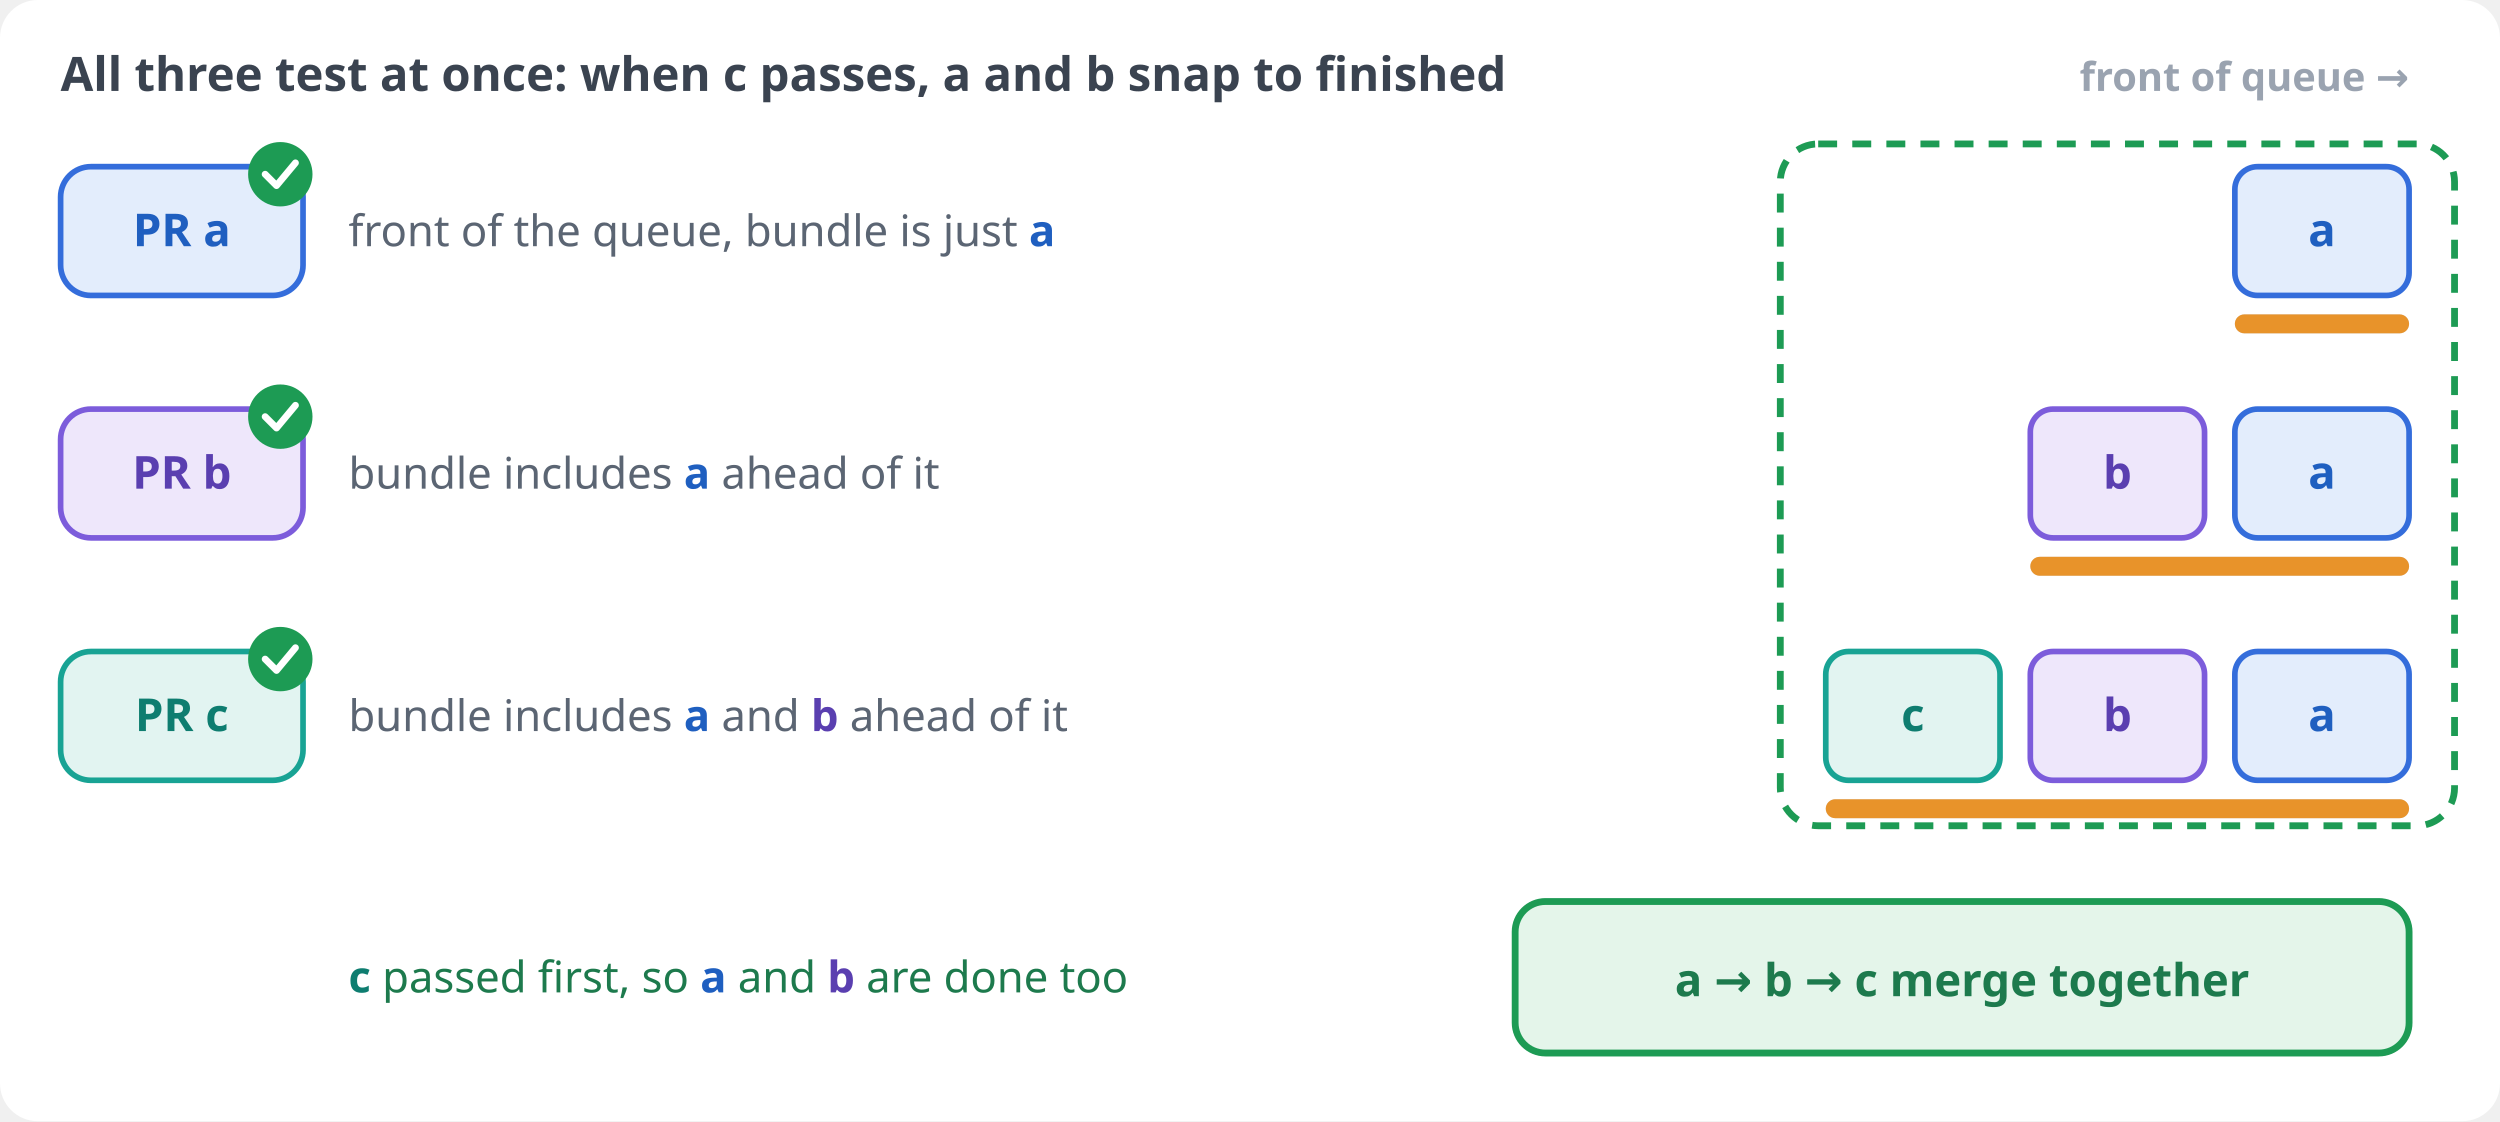
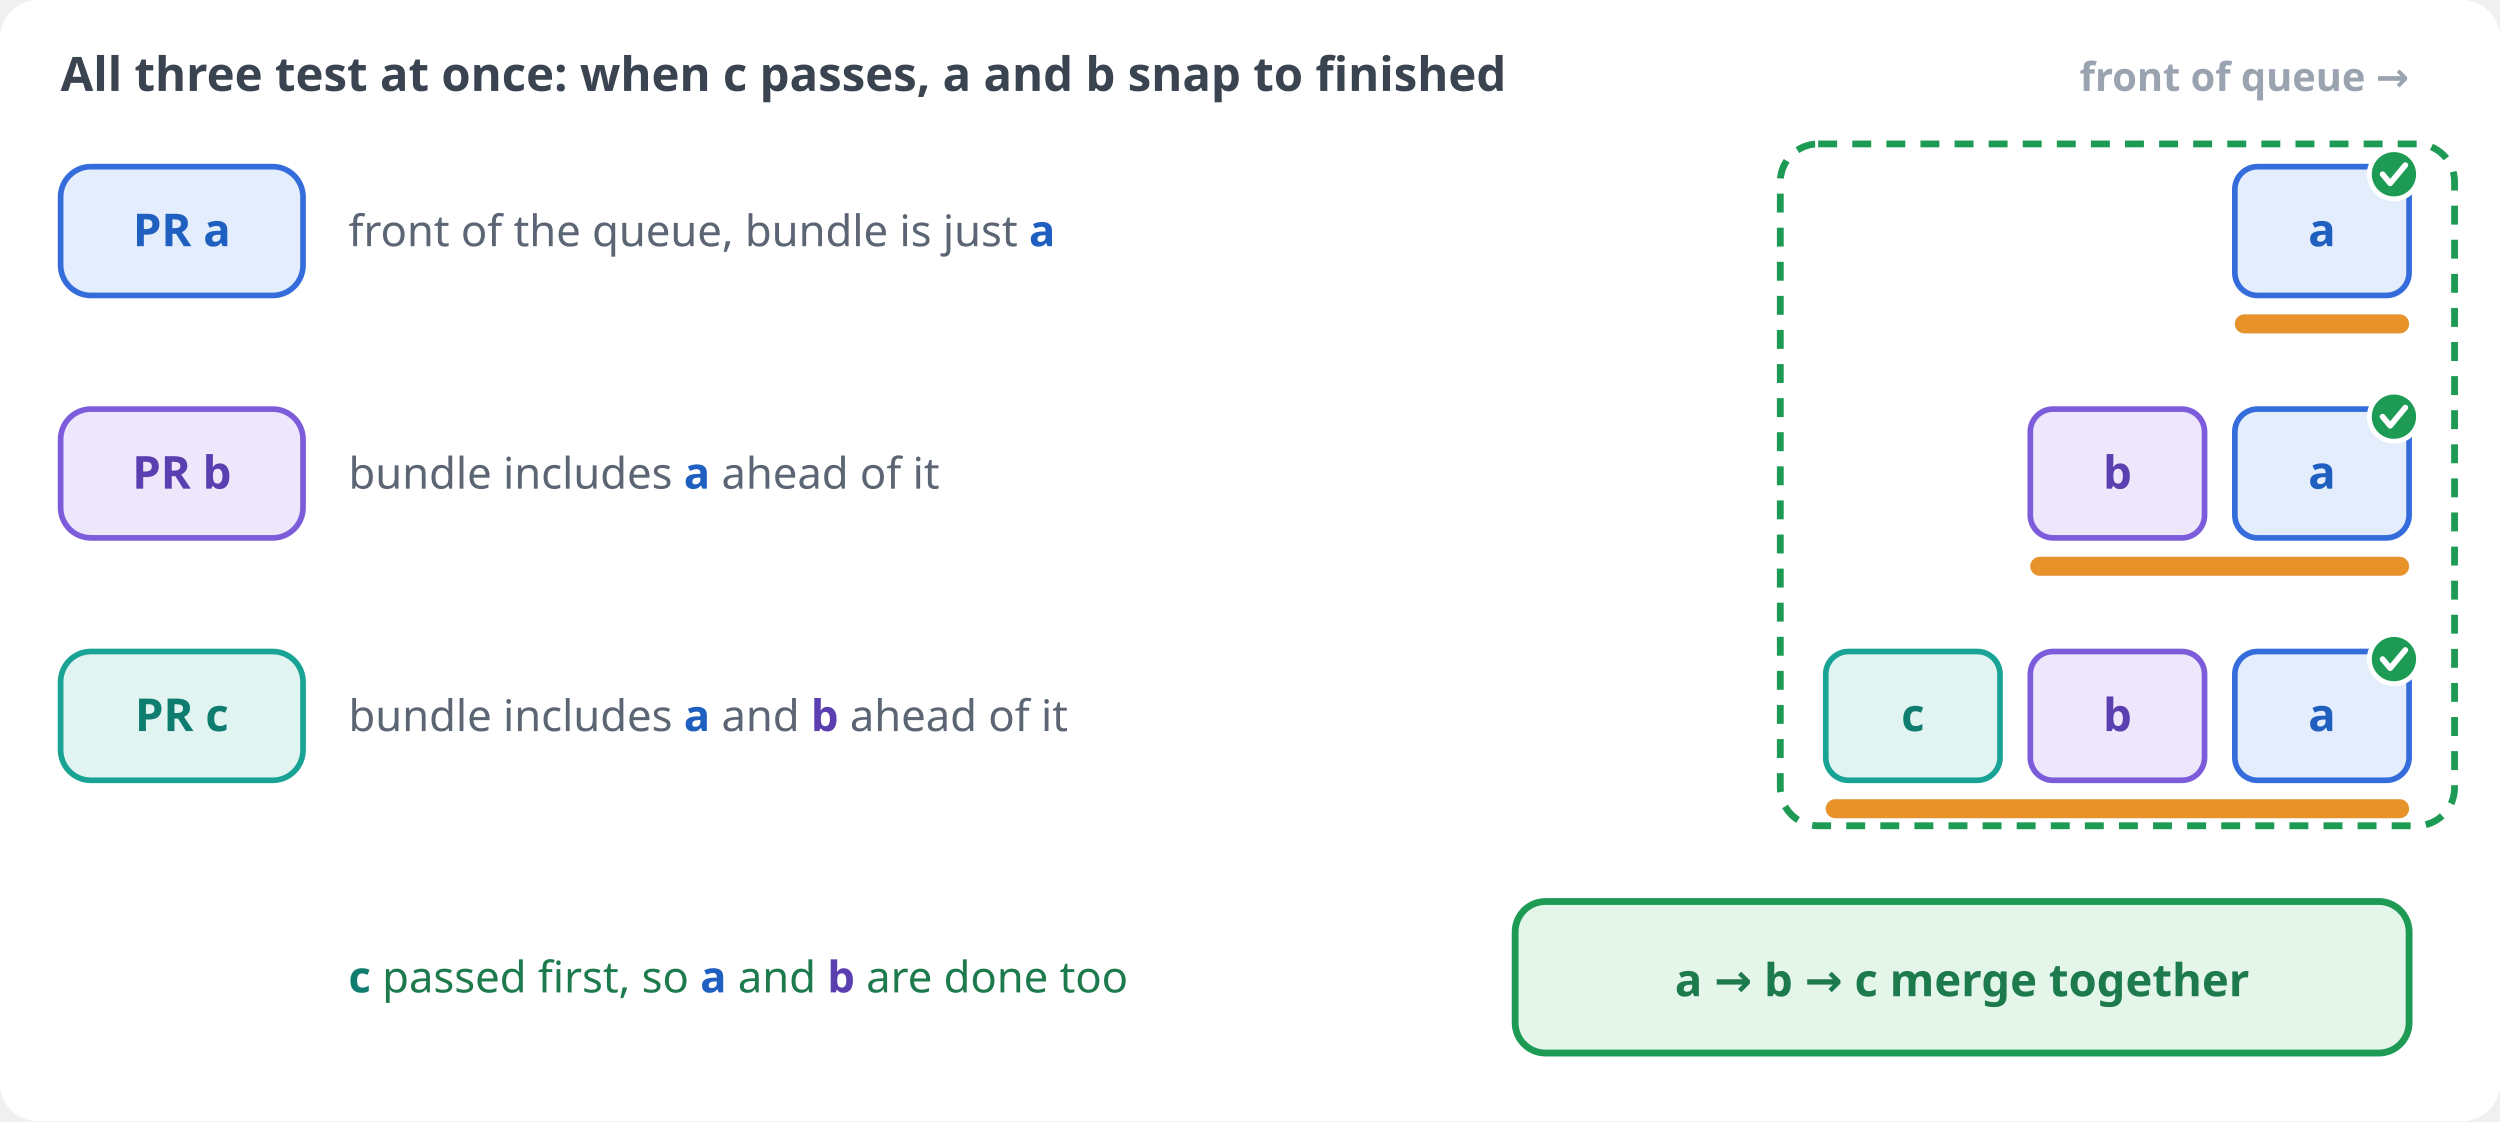
- <svg xmlns="http://www.w3.org/2000/svg" viewBox="0 0 660 296" width="660" height="296" role="img" aria-label="A right-anchored predictive queue ordered front to back: PR a is at the front (far right) with only its own tile; PR b is tested with a's code ahead; PR c is tested with a and b's code ahead. The three test bundles run concurrently with no idle time. As soon as c (the back PR) passes, the queue knows a, b and c are proven together, so all three merge at once in a single synchronized step.">
+ <svg xmlns="http://www.w3.org/2000/svg" viewBox="0 0 660 296" width="660" height="296" role="img" aria-label="A right-anchored predictive queue ordered front to back: PR a is at the front (far right) with only its own tile; PR b is tested with a's code ahead; PR c is tested with a and b's code ahead. All three test at once at different speeds. The moment c (the back PR) passes, a and b snap to finished, a green check badge appears on each, and all three merge together.">
  <style>
    .bar { transform-box: fill-box; transform-origin: left center; }
-     .barA { animation: omBarA 6s linear infinite; }
-     .barB { animation: omBarB 6s linear infinite; }
-     .barC { animation: omBarC 6s linear infinite; }
-     .checkA { animation: omCheckA 6s linear infinite; }
-     .checkB { animation: omCheckB 6s linear infinite; }
-     .checkC { animation: omCheckC 6s linear infinite; }
-     .proof { animation: omProof 6s linear infinite; }
-     .mergeGlow { animation: omMerge 6s linear infinite; }
-     /* c: fastest, completes 42%, turns green 44% (the trigger) */
-     @keyframes omBarC { 0%,8% { transform: scaleX(0); fill: #e8932a; } 42% { transform: scaleX(1); fill: #e8932a; } 44%,100% { transform: scaleX(1); fill: #1d9b54; } }
+     .barA { animation: omBarA 9s linear infinite; }
+     .barB { animation: omBarB 9s linear infinite; }
+     .barC { animation: omBarC 9s linear infinite; }
+     .badgeA { animation: omBadgeA 9s linear infinite; }
+     .badgeB { animation: omBadgeB 9s linear infinite; }
+     .badgeC { animation: omBadgeC 9s linear infinite; }
+     .proof { animation: omProof 9s linear infinite; }
+     .mergeGlow { animation: omMerge 9s linear infinite; }
+     /* c: fastest, completes 44%, turns green 45% (the trigger) */
+     @keyframes omBarC { 0%,6% { transform: scaleX(0); fill: #e8932a; } 44% { transform: scaleX(1); fill: #e8932a; } 45%,100% { transform: scaleX(1); fill: #1d9b54; } }
    /* b: medium speed, only ~69% done when c passes, then SNAPS to full+green */
-     @keyframes omBarB { 0%,8% { transform: scaleX(0); fill: #e8932a; } 44% { transform: scaleX(0.69); fill: #e8932a; } 45%,100% { transform: scaleX(1); fill: #1d9b54; } }
+     @keyframes omBarB { 0%,6% { transform: scaleX(0); fill: #e8932a; } 45% { transform: scaleX(0.69); fill: #e8932a; } 46%,100% { transform: scaleX(1); fill: #1d9b54; } }
    /* a: slowest, only ~58% done when c passes, then SNAPS to full+green */
-     @keyframes omBarA { 0%,8% { transform: scaleX(0); fill: #e8932a; } 44% { transform: scaleX(0.58); fill: #e8932a; } 45%,100% { transform: scaleX(1); fill: #1d9b54; } }
-     @keyframes omCheckC { 0%,42% { opacity: 0; } 44%,94% { opacity: 1; } 98%,100% { opacity: 0; } }
-     @keyframes omCheckA { 0%,44% { opacity: 0; } 46%,94% { opacity: 1; } 98%,100% { opacity: 0; } }
-     @keyframes omCheckB { 0%,44% { opacity: 0; } 46%,94% { opacity: 1; } 98%,100% { opacity: 0; } }
-     @keyframes omProof { 0%,44% { opacity: 0; } 50%,94% { opacity: 1; } 98%,100% { opacity: 0; } }
-     @keyframes omMerge { 0%,72% { opacity: 0; } 76%,92% { opacity: 1; } 96%,100% { opacity: 0; } }
+     @keyframes omBarA { 0%,6% { transform: scaleX(0); fill: #e8932a; } 45% { transform: scaleX(0.58); fill: #e8932a; } 46%,100% { transform: scaleX(1); fill: #1d9b54; } }
+     @keyframes omBadgeC { 0%,44% { opacity: 0; } 46%,100% { opacity: 1; } }
+     @keyframes omBadgeA { 0%,46% { opacity: 0; } 48%,100% { opacity: 1; } }
+     @keyframes omBadgeB { 0%,46% { opacity: 0; } 48%,100% { opacity: 1; } }
+     @keyframes omProof { 0%,46% { opacity: 0; } 51%,100% { opacity: 1; } }
+     @keyframes omMerge { 0%,60% { opacity: 0; } 66%,100% { opacity: 1; } }
    @media (prefers-reduced-motion: reduce) {
-       .barA, .barB, .barC, .checkA, .checkB, .checkC, .proof, .mergeGlow { animation: none; }
+       .barA, .barB, .barC, .badgeA, .badgeB, .badgeC, .proof, .mergeGlow { animation: none; }
      .bar { transform: scaleX(1); fill: #1d9b54; }
-       .checkA, .checkB, .checkC, .proof, .mergeGlow { opacity: 1; }
+       .badgeA, .badgeB, .badgeC, .proof, .mergeGlow { opacity: 1; }
    }
  </style>
  <rect x="0" y="0" width="660" height="296" rx="10" fill="#ffffff" />
  <text x="16" y="24" font-family="ui-sans-serif, system-ui, sans-serif" font-size="12.5" font-weight="700" fill="#3a4350">All three test at once: when c passes, a and b snap to finished</text>
  <text x="636" y="24" text-anchor="end" font-family="ui-sans-serif, system-ui, sans-serif" font-size="10.5" font-weight="600" fill="#9aa3b0">front of queue →</text>
  <g class="proof" font-family="ui-sans-serif, system-ui, sans-serif">
    <rect x="470" y="38" width="178" height="180" rx="10" fill="none" stroke="#1d9b54" stroke-width="1.8" stroke-dasharray="5 4" />
    <text x="92" y="262" font-size="11.5" fill="#1d7a4d">
      <tspan font-weight="700" fill="#0e7d70">c</tspan> passed first, so <tspan font-weight="700" fill="#1f5fc0">a</tspan> and <tspan font-weight="700" fill="#5a3fb0">b</tspan> are done too</text>
  </g>
  <g font-family="ui-sans-serif, system-ui, sans-serif">
    <rect x="16" y="44" width="64" height="34" rx="8" fill="#e3edfc" stroke="#346DDB" stroke-width="1.5" />
    <text x="48" y="65" text-anchor="middle" font-size="12" font-weight="700" fill="#1f5fc0">PR a</text>
-     <g class="checkA">
-       <circle cx="74" cy="46" r="8.5" fill="#1d9b54" />
-       <polyline points="70,46 73,49 78,43" fill="none" stroke="#fff" stroke-width="1.8" stroke-linecap="round" stroke-linejoin="round" />
-     </g>
    <text x="92" y="65" font-size="11.5" fill="#5b6573">front of the queue, bundle is just <tspan font-weight="600" fill="#1f5fc0">a</tspan>
    </text>
    <rect x="590" y="44" width="46" height="34" rx="6" fill="#e3edfc" stroke="#346DDB" stroke-width="1.5" />
    <text x="613" y="65" text-anchor="middle" font-size="12" font-weight="700" fill="#1f5fc0">a</text>
    <rect x="590" y="83" width="46" height="5" rx="2.5" fill="#d9dee6" />
    <rect class="bar barA" x="590" y="83" width="46" height="5" rx="2.5" fill="#e8932a" />
+     <g class="badgeA">
+       <circle cx="632" cy="46" r="6.5" fill="#1d9b54" stroke="#fff" stroke-width="1.3" />
+       <polyline points="629,46 631,48.4 635,43.6" fill="none" stroke="#fff" stroke-width="1.5" stroke-linecap="round" stroke-linejoin="round" />
+     </g>
  </g>
  <g font-family="ui-sans-serif, system-ui, sans-serif">
    <rect x="16" y="108" width="64" height="34" rx="8" fill="#eee7fb" stroke="#7c5cdb" stroke-width="1.5" />
    <text x="48" y="129" text-anchor="middle" font-size="12" font-weight="700" fill="#5a3fb0">PR b</text>
-     <g class="checkB">
-       <circle cx="74" cy="110" r="8.5" fill="#1d9b54" />
-       <polyline points="70,110 73,113 78,107" fill="none" stroke="#fff" stroke-width="1.8" stroke-linecap="round" stroke-linejoin="round" />
-     </g>
    <text x="92" y="129" font-size="11.5" fill="#5b6573">bundle includes <tspan font-weight="600" fill="#1f5fc0">a</tspan> ahead of it</text>
    <rect x="536" y="108" width="46" height="34" rx="6" fill="#eee7fb" stroke="#7c5cdb" stroke-width="1.5" />
    <text x="559" y="129" text-anchor="middle" font-size="12" font-weight="700" fill="#5a3fb0">b</text>
    <rect x="590" y="108" width="46" height="34" rx="6" fill="#e3edfc" stroke="#346DDB" stroke-width="1.5" />
    <text x="613" y="129" text-anchor="middle" font-size="12" font-weight="700" fill="#1f5fc0">a</text>
    <rect x="536" y="147" width="100" height="5" rx="2.5" fill="#d9dee6" />
    <rect class="bar barB" x="536" y="147" width="100" height="5" rx="2.5" fill="#e8932a" />
+     <g class="badgeB">
+       <circle cx="632" cy="110" r="6.5" fill="#1d9b54" stroke="#fff" stroke-width="1.3" />
+       <polyline points="629,110 631,112.4 635,107.6" fill="none" stroke="#fff" stroke-width="1.5" stroke-linecap="round" stroke-linejoin="round" />
+     </g>
  </g>
  <g font-family="ui-sans-serif, system-ui, sans-serif">
    <rect x="16" y="172" width="64" height="34" rx="8" fill="#e2f4f1" stroke="#18a394" stroke-width="1.5" />
    <text x="48" y="193" text-anchor="middle" font-size="12" font-weight="700" fill="#0e7d70">PR c</text>
-     <g class="checkC">
-       <circle cx="74" cy="174" r="8.5" fill="#1d9b54" />
-       <polyline points="70,174 73,177 78,171" fill="none" stroke="#fff" stroke-width="1.8" stroke-linecap="round" stroke-linejoin="round" />
-     </g>
    <text x="92" y="193" font-size="11.5" fill="#5b6573">bundle includes <tspan font-weight="600" fill="#1f5fc0">a</tspan> and <tspan font-weight="600" fill="#5a3fb0">b</tspan> ahead of it</text>
    <rect x="482" y="172" width="46" height="34" rx="6" fill="#e2f4f1" stroke="#18a394" stroke-width="1.5" />
    <text x="505" y="193" text-anchor="middle" font-size="12" font-weight="700" fill="#0e7d70">c</text>
    <rect x="536" y="172" width="46" height="34" rx="6" fill="#eee7fb" stroke="#7c5cdb" stroke-width="1.5" />
    <text x="559" y="193" text-anchor="middle" font-size="12" font-weight="700" fill="#5a3fb0">b</text>
    <rect x="590" y="172" width="46" height="34" rx="6" fill="#e3edfc" stroke="#346DDB" stroke-width="1.5" />
    <text x="613" y="193" text-anchor="middle" font-size="12" font-weight="700" fill="#1f5fc0">a</text>
    <rect x="482" y="211" width="154" height="5" rx="2.5" fill="#d9dee6" />
    <rect class="bar barC" x="482" y="211" width="154" height="5" rx="2.5" fill="#e8932a" />
+     <g class="badgeC">
+       <circle cx="632" cy="174" r="6.5" fill="#1d9b54" stroke="#fff" stroke-width="1.3" />
+       <polyline points="629,174 631,176.4 635,171.6" fill="none" stroke="#fff" stroke-width="1.5" stroke-linecap="round" stroke-linejoin="round" />
+     </g>
  </g>
  <g font-family="ui-sans-serif, system-ui, sans-serif">
    <rect x="400" y="238" width="236" height="40" rx="8" fill="#eef1f5" stroke="#9aa3b0" stroke-width="1.5" />
    <rect class="mergeGlow" x="400" y="238" width="236" height="40" rx="8" fill="#e4f5ea" stroke="#1d9b54" stroke-width="1.8" />
    <text x="518" y="263" text-anchor="middle" font-size="12" font-weight="700" fill="#1d7a4d">a → b → c merge together</text>
  </g>
</svg>
